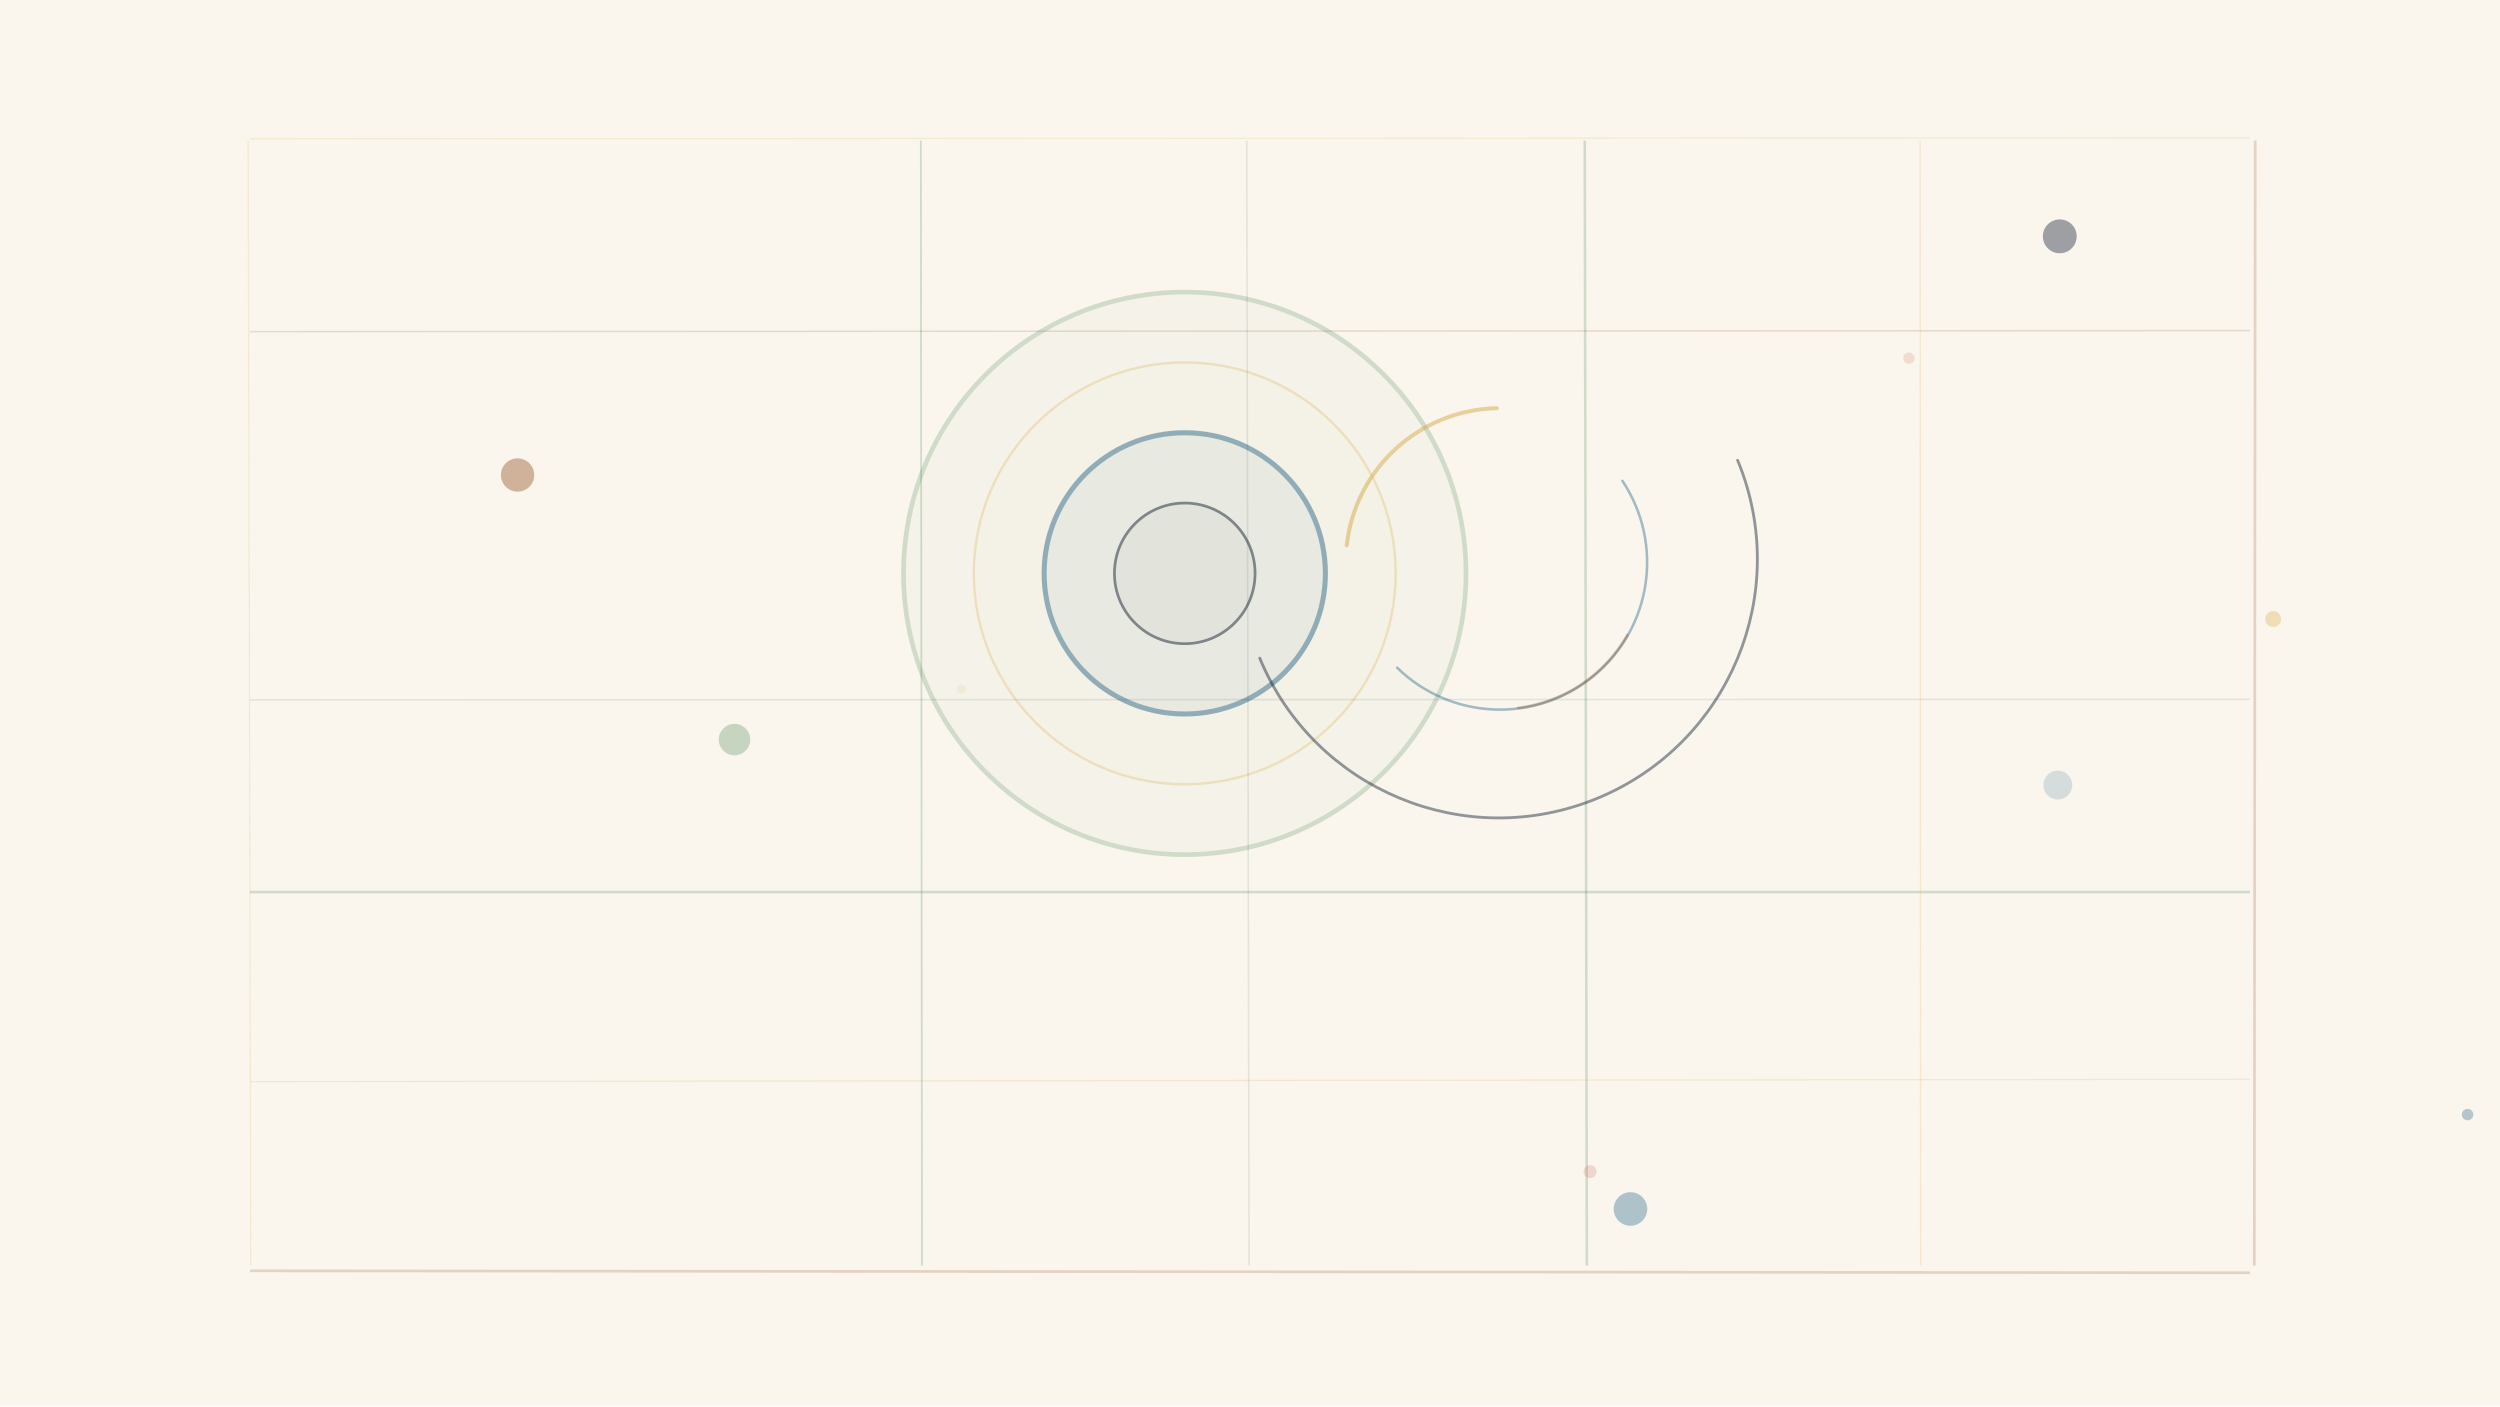
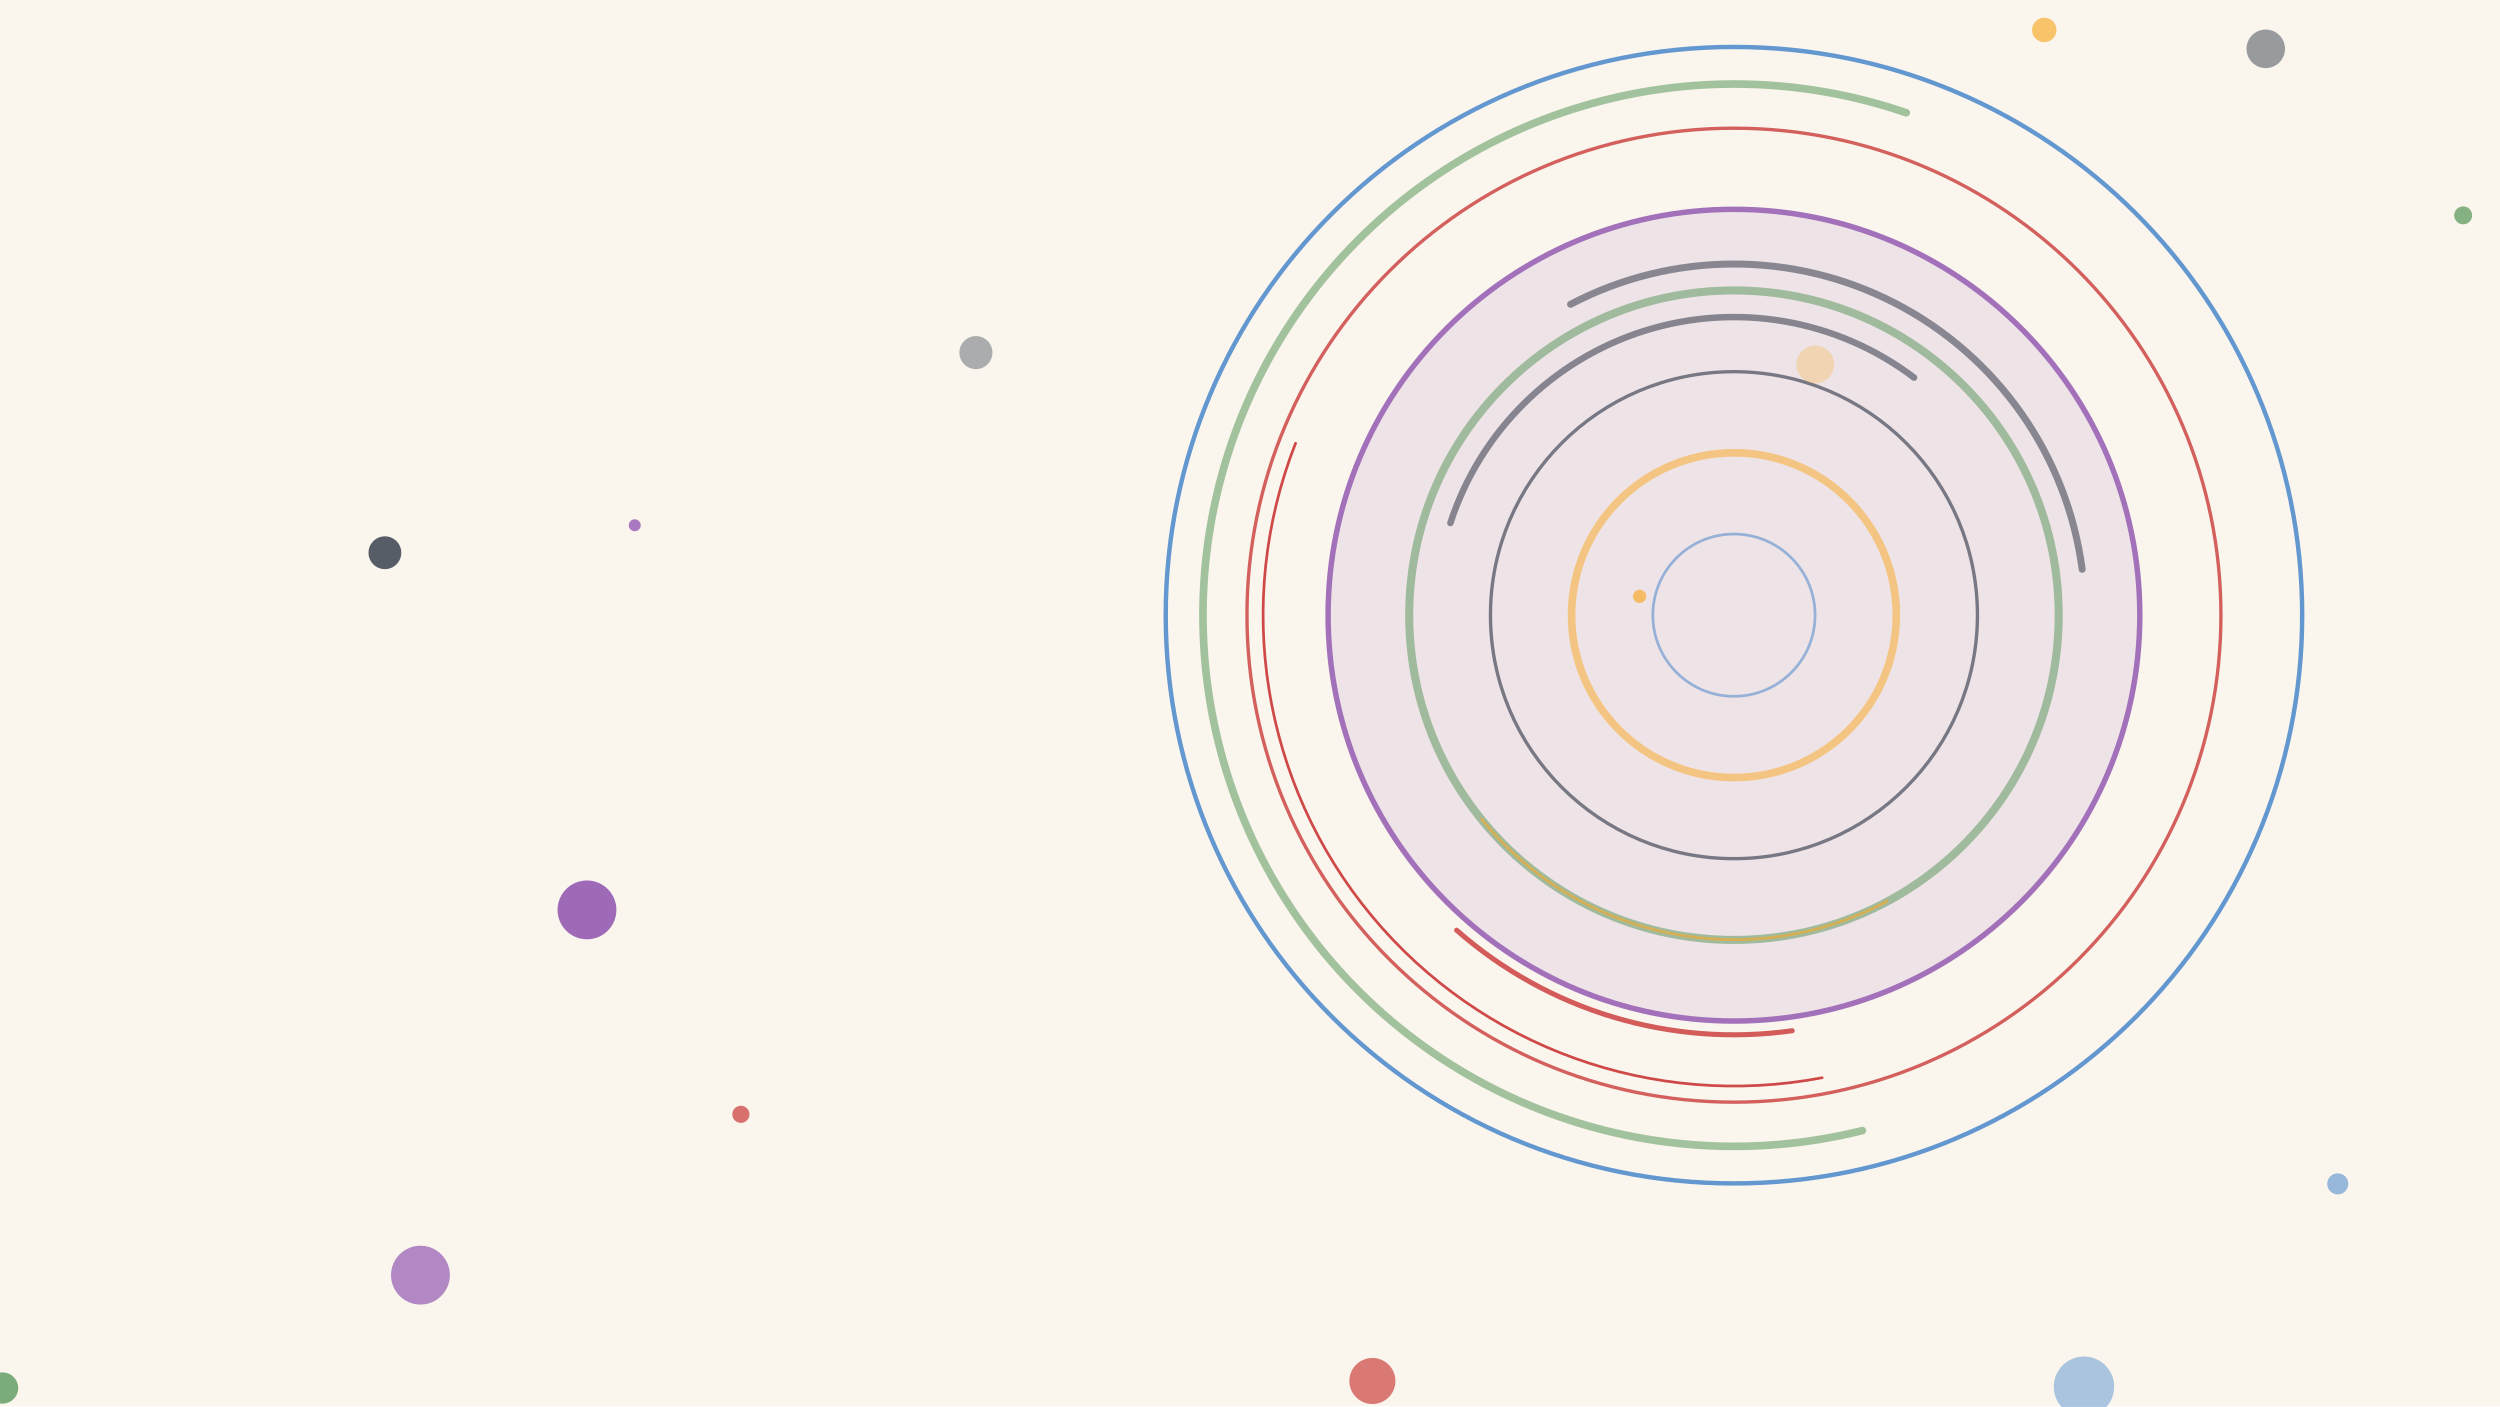
<svg xmlns="http://www.w3.org/2000/svg" viewBox="0 0 1920 1080" width="1920" height="1080">
  <rect width="1920" height="1080" fill="#FAF6EE" />
-   <circle cx="909.898" cy="440.345" r="216.0" fill="#2B7038" fill-opacity="0.12" stroke="#2B7038" stroke-width="3.6" opacity="0.20" />
-   <circle cx="909.898" cy="440.345" r="162.0" fill="#D4A843" fill-opacity="0.09" stroke="#D4A843" stroke-width="1.9" opacity="0.26" />
-   <circle cx="909.898" cy="440.345" r="108.0" fill="#1B5E80" fill-opacity="0.12" stroke="#1B5E80" stroke-width="3.9" opacity="0.46" />
-   <circle cx="909.898" cy="440.345" r="54.0" fill="#0A1628" fill-opacity="0.06" stroke="#0A1628" stroke-width="2.1" opacity="0.48" />
-   <line x1="192" y1="106.6" x2="1728" y2="105.9" stroke="#D4A843" stroke-width="1.0" opacity="0.17" />
-   <line x1="190.6" y1="108" x2="192.6" y2="972" stroke="#D4A843" stroke-width="1.0" opacity="0.17" />
-   <line x1="192" y1="254.7" x2="1728" y2="253.9" stroke="#8B4513" stroke-width="1.2" opacity="0.17" />
-   <line x1="707.2" y1="108" x2="708.1" y2="972" stroke="#2B7038" stroke-width="1.4" opacity="0.21" />
-   <line x1="192" y1="537.5" x2="1728" y2="537.1" stroke="#0A1628" stroke-width="1.2" opacity="0.09" />
-   <line x1="957.5" y1="108" x2="959.3" y2="972" stroke="#0A1628" stroke-width="1.2" opacity="0.09" />
-   <line x1="192" y1="685.1" x2="1728" y2="685.1" stroke="#2B7038" stroke-width="2.0" opacity="0.20" />
-   <line x1="1217.1" y1="108" x2="1218.7" y2="972" stroke="#2B7038" stroke-width="2.0" opacity="0.20" />
-   <line x1="192" y1="830.7" x2="1728" y2="828.9" stroke="#D4A843" stroke-width="1.0" opacity="0.19" />
-   <line x1="1474.7" y1="108" x2="1475.0" y2="972" stroke="#D4A843" stroke-width="1.0" opacity="0.19" />
-   <line x1="192" y1="976.0" x2="1728" y2="977.5" stroke="#8B4513" stroke-width="2.1" opacity="0.20" />
-   <line x1="1732.0" y1="108" x2="1731.3" y2="972" stroke="#8B4513" stroke-width="2.1" opacity="0.20" />
-   <path d="M 1246.0 369.3 A 113.0 113.0 0 0 1 1073.0 512.8" fill="none" stroke="#1B5E80" stroke-width="2.0" opacity="0.39" stroke-linecap="round" />
-   <path d="M 1334.5 353.5 A 198.6 198.6 0 1 1 967.5 505.5" fill="none" stroke="#0A1628" stroke-width="2.2" opacity="0.43" stroke-linecap="round" />
-   <path d="M 1249.9 487.6 A 112.6 112.6 0 0 1 1165.9 543.7" fill="none" stroke="#8B4513" stroke-width="2.1" opacity="0.29" stroke-linecap="round" />
-   <path d="M 1034.3 418.8 A 118.5 118.5 0 0 1 1149.6 313.5" fill="none" stroke="#D4A843" stroke-width="3.1" opacity="0.48" stroke-linecap="round" />
-   <circle cx="1252.2" cy="928.5" r="12.9" fill="#1B5E80" opacity="0.34" />
-   <circle cx="738.3" cy="529.3" r="3.6" fill="#D4A843" opacity="0.11" />
-   <circle cx="397.5" cy="364.8" r="12.8" fill="#8B4513" opacity="0.38" />
-   <circle cx="1581.9" cy="181.5" r="13.0" fill="#0A1628" opacity="0.39" />
-   <circle cx="564.1" cy="568.0" r="12.1" fill="#2B7038" opacity="0.25" />
-   <circle cx="1580.4" cy="602.9" r="11.1" fill="#1B5E80" opacity="0.17" />
-   <circle cx="1221.2" cy="899.8" r="5.0" fill="#B7311A" opacity="0.16" />
-   <circle cx="1895.1" cy="856.0" r="4.4" fill="#1B5E80" opacity="0.32" />
-   <circle cx="1745.8" cy="475.4" r="6.1" fill="#D4A843" opacity="0.32" />
-   <circle cx="1466.1" cy="275.1" r="4.4" fill="#B7311A" opacity="0.13" />
+   <circle cx="1331.675" cy="472.458" r="436.4" fill="none" fill-opacity="0.00" stroke="#1565C0" stroke-width="3.4" opacity="0.66" />
+   <circle cx="1331.675" cy="472.458" r="374.0" fill="none" fill-opacity="0.00" stroke="#C62828" stroke-width="2.6" opacity="0.73" />
+   <circle cx="1331.675" cy="472.458" r="311.7" fill="#6A1B9A" fill-opacity="0.14" stroke="#6A1B9A" stroke-width="4.2" opacity="0.61" />
+   <circle cx="1331.675" cy="472.458" r="249.4" fill="none" fill-opacity="0.00" stroke="#2E7D32" stroke-width="6.2" opacity="0.41" />
+   <circle cx="1331.675" cy="472.458" r="187.0" fill="none" fill-opacity="0.00" stroke="#0A1628" stroke-width="2.6" opacity="0.52" />
+   <circle cx="1331.675" cy="472.458" r="124.7" fill="none" fill-opacity="0.00" stroke="#F9A825" stroke-width="5.9" opacity="0.52" />
+   <circle cx="1331.675" cy="472.458" r="62.3" fill="none" fill-opacity="0.00" stroke="#1565C0" stroke-width="2.1" opacity="0.41" />
+   <path d="M 1430.3 868.3 A 407.9 407.9 0 1 1 1464.0 86.6" fill="none" stroke="#2E7D32" stroke-width="5.9" opacity="0.43" stroke-linecap="round" />
+   <path d="M 1376.4 791.6 A 322.3 322.3 0 0 1 1118.7 714.4" fill="none" stroke="#C62828" stroke-width="3.9" opacity="0.75" stroke-linecap="round" />
+   <path d="M 1206.2 233.7 A 269.8 269.8 0 0 1 1599.1 437.2" fill="none" stroke="#0A1628" stroke-width="5.4" opacity="0.45" stroke-linecap="round" />
+   <path d="M 1449.4 692.1 A 249.2 249.2 0 0 1 1137.9 629.1" fill="none" stroke="#F9A825" stroke-width="2.2" opacity="0.60" stroke-linecap="round" />
+   <path d="M 1399.4 827.7 A 361.7 361.7 0 0 1 995.0 340.4" fill="none" stroke="#C62828" stroke-width="2.1" opacity="0.84" stroke-linecap="round" />
+   <path d="M 1113.9 401.7 A 229.0 229.0 0 0 1 1470.0 290.0" fill="none" stroke="#0A1628" stroke-width="5.0" opacity="0.46" stroke-linecap="round" />
+   <circle cx="749.5" cy="270.8" r="12.7" fill="#0A1628" opacity="0.33" />
+   <circle cx="1570.0" cy="23.0" r="9.4" fill="#F9A825" opacity="0.65" />
+   <circle cx="1259.2" cy="458.0" r="5.1" fill="#F9A825" opacity="0.67" />
+   <circle cx="1795.4" cy="909.2" r="8.1" fill="#1565C0" opacity="0.43" />
+   <circle cx="1394.1" cy="279.9" r="14.5" fill="#F9A825" opacity="0.28" />
+   <circle cx="1600.5" cy="1065.0" r="23.2" fill="#1565C0" opacity="0.35" />
+   <circle cx="2.0" cy="1066.0" r="12.0" fill="#2E7D32" opacity="0.61" />
+   <circle cx="450.8" cy="698.8" r="22.6" fill="#6A1B9A" opacity="0.64" />
+   <circle cx="1740.1" cy="37.5" r="14.8" fill="#0A1628" opacity="0.41" />
+   <circle cx="322.9" cy="979.3" r="22.6" fill="#6A1B9A" opacity="0.51" />
+   <circle cx="1054.0" cy="1060.6" r="17.7" fill="#C62828" opacity="0.61" />
+   <circle cx="1891.7" cy="165.4" r="6.9" fill="#2E7D32" opacity="0.57" />
+   <circle cx="569.0" cy="855.8" r="6.6" fill="#C62828" opacity="0.65" />
+   <circle cx="487.5" cy="403.4" r="4.6" fill="#6A1B9A" opacity="0.57" />
+   <circle cx="295.6" cy="424.5" r="12.6" fill="#0A1628" opacity="0.68" />
</svg>
